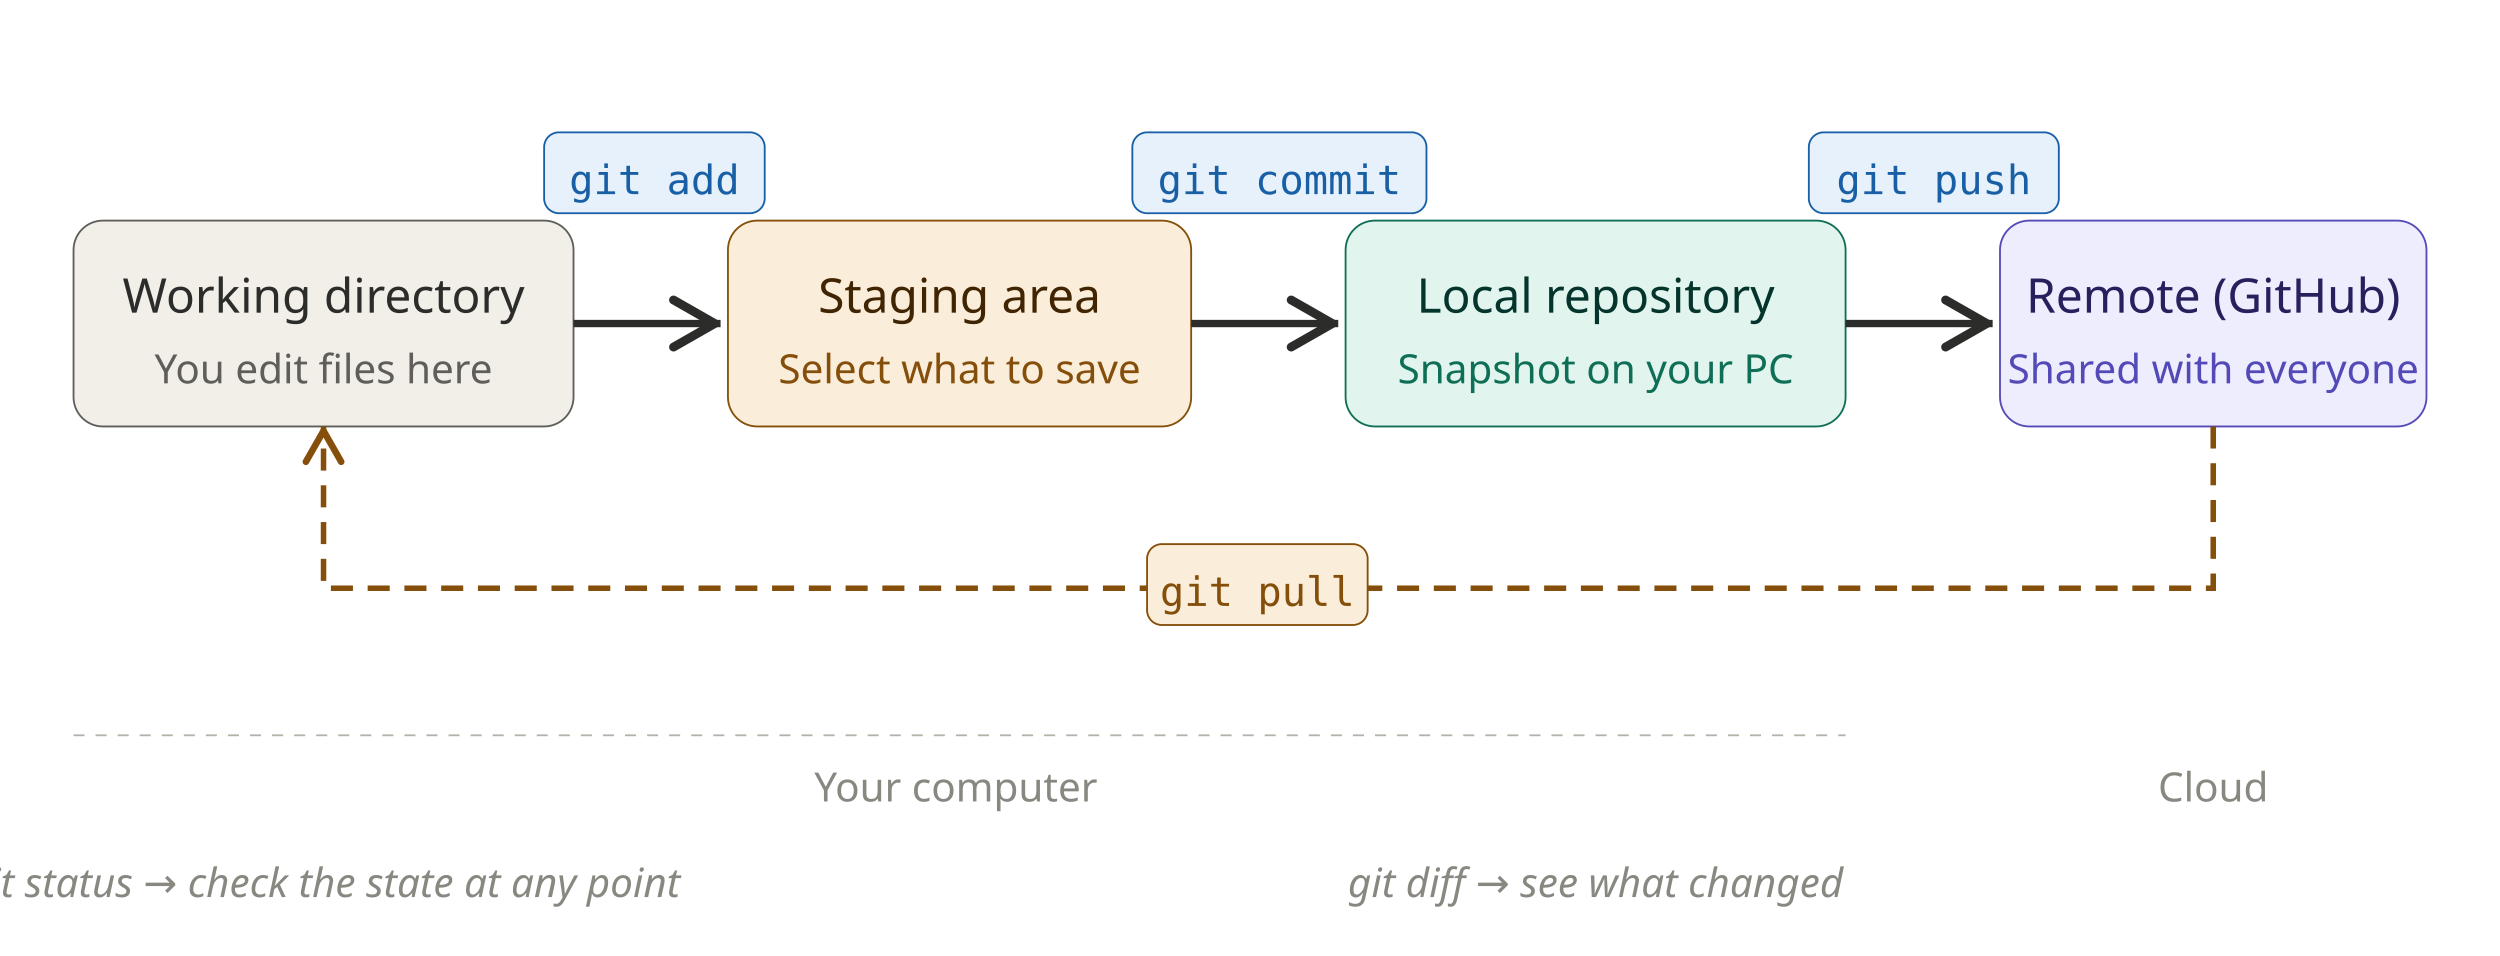
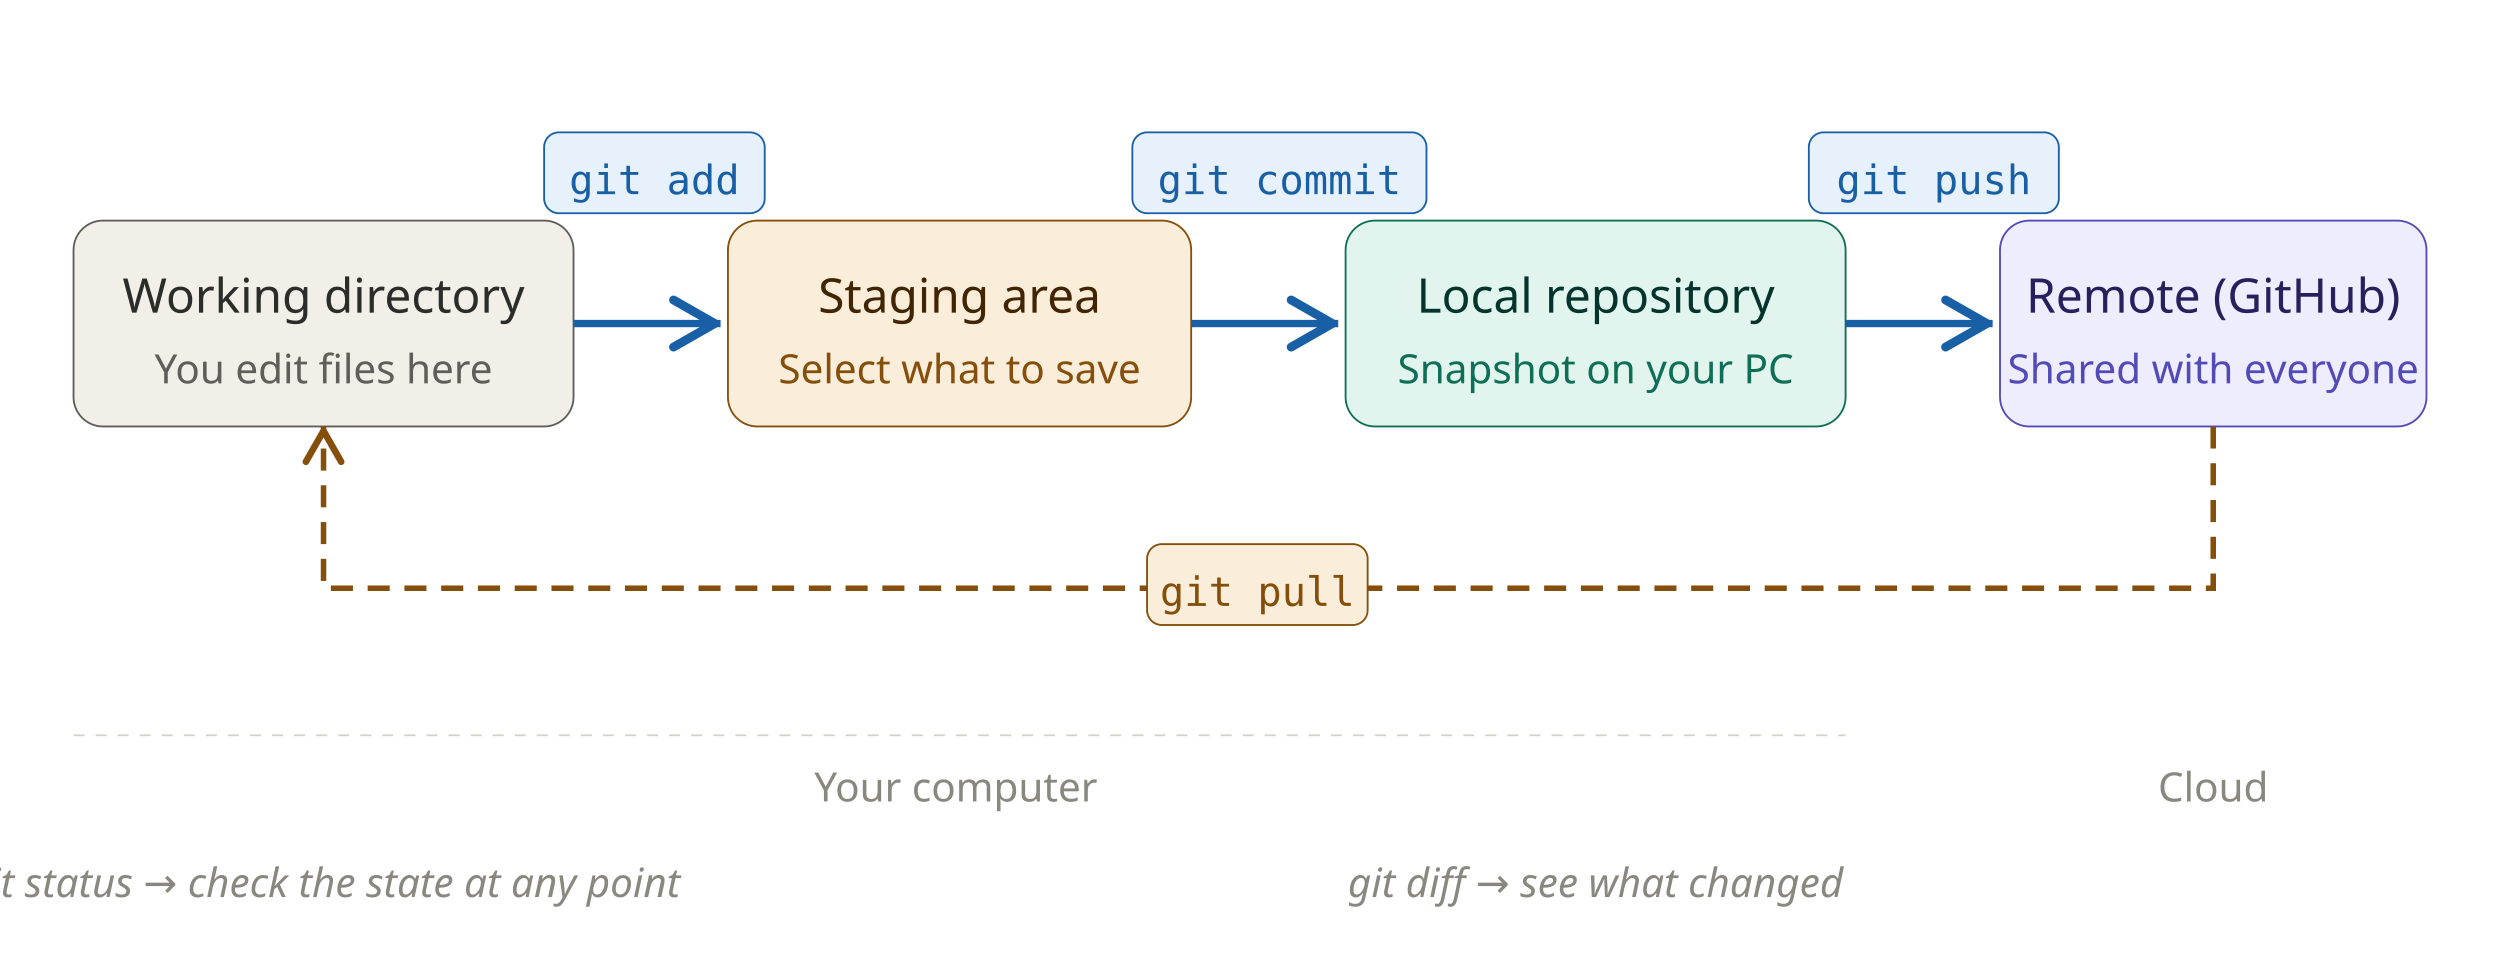
<svg xmlns="http://www.w3.org/2000/svg" width="100%" viewBox="0 0 680 260" role="img">
  <defs>
    <marker id="fwd" viewBox="0 0 10 10" refX="9" refY="5" markerWidth="8" markerHeight="8" orient="auto">
-       <path d="M1 1L8 5L1 9" fill="none" stroke="#2C2C2A" stroke-width="1.5" stroke-linecap="round" stroke-linejoin="round" />
+       <path d="M1 1L8 5L1 9" fill="none" stroke="#185FA5" stroke-width="1.5" stroke-linecap="round" stroke-linejoin="round" />
    </marker>
    <marker id="pull" viewBox="0 0 10 10" refX="9" refY="5" markerWidth="8" markerHeight="8" orient="auto">
      <path d="M1 1L8 5L1 9" fill="none" stroke="#854F0B" stroke-width="1.5" stroke-linecap="round" stroke-linejoin="round" />
    </marker>
  </defs>
  <rect x="20" y="60" width="136" height="56" rx="8" fill="#F1EFE8" stroke="#5F5E5A" stroke-width="0.5" />
  <text x="88" y="80" text-anchor="middle" dominant-baseline="central" font-family="sans-serif" font-size="13" font-weight="500" fill="#2C2C2A">Working directory</text>
  <text x="88" y="100" text-anchor="middle" dominant-baseline="central" font-family="sans-serif" font-size="11" fill="#5F5E5A">You edit files here</text>
  <rect x="198" y="60" width="126" height="56" rx="8" fill="#FAEEDA" stroke="#854F0B" stroke-width="0.5" />
  <text x="261" y="80" text-anchor="middle" dominant-baseline="central" font-family="sans-serif" font-size="13" font-weight="500" fill="#412402">Staging area</text>
  <text x="261" y="100" text-anchor="middle" dominant-baseline="central" font-family="sans-serif" font-size="11" fill="#854F0B">Select what to save</text>
  <rect x="366" y="60" width="136" height="56" rx="8" fill="#E1F5EE" stroke="#0F6E56" stroke-width="0.5" />
  <text x="434" y="80" text-anchor="middle" dominant-baseline="central" font-family="sans-serif" font-size="13" font-weight="500" fill="#04342C">Local repository</text>
  <text x="434" y="100" text-anchor="middle" dominant-baseline="central" font-family="sans-serif" font-size="11" fill="#0F6E56">Snapshot on your PC</text>
  <rect x="544" y="60" width="116" height="56" rx="8" fill="#EEEDFE" stroke="#534AB7" stroke-width="0.5" />
  <text x="602" y="80" text-anchor="middle" dominant-baseline="central" font-family="sans-serif" font-size="13" font-weight="500" fill="#26215C">Remote (GitHub)</text>
  <text x="602" y="100" text-anchor="middle" dominant-baseline="central" font-family="sans-serif" font-size="11" fill="#534AB7">Shared with everyone</text>
-   <line x1="156" y1="88" x2="196" y2="88" stroke="#2C2C2A" stroke-width="2" marker-end="url(#fwd)" />
-   <line x1="324" y1="88" x2="364" y2="88" stroke="#2C2C2A" stroke-width="2" marker-end="url(#fwd)" />
-   <line x1="502" y1="88" x2="542" y2="88" stroke="#2C2C2A" stroke-width="2" marker-end="url(#fwd)" />
+   <line x1="156" y1="88" x2="196" y2="88" stroke="#185FA5" stroke-width="2" marker-end="url(#fwd)" />
+   <line x1="324" y1="88" x2="364" y2="88" stroke="#185FA5" stroke-width="2" marker-end="url(#fwd)" />
+   <line x1="502" y1="88" x2="542" y2="88" stroke="#185FA5" stroke-width="2" marker-end="url(#fwd)" />
  <rect x="148" y="36" width="60" height="22" rx="4" fill="#E6F1FB" stroke="#185FA5" stroke-width="0.5" />
  <text x="178" y="49" text-anchor="middle" dominant-baseline="central" font-family="monospace" font-size="11" fill="#185FA5">git add</text>
  <rect x="308" y="36" width="80" height="22" rx="4" fill="#E6F1FB" stroke="#185FA5" stroke-width="0.5" />
  <text x="348" y="49" text-anchor="middle" dominant-baseline="central" font-family="monospace" font-size="11" fill="#185FA5">git commit</text>
  <rect x="492" y="36" width="68" height="22" rx="4" fill="#E6F1FB" stroke="#185FA5" stroke-width="0.5" />
  <text x="526" y="49" text-anchor="middle" dominant-baseline="central" font-family="monospace" font-size="11" fill="#185FA5">git push</text>
  <path d="M602 116 L602 160 L88 160 L88 116" fill="none" stroke="#854F0B" stroke-width="1.5" stroke-dasharray="6 4" marker-end="url(#pull)" />
  <rect x="312" y="148" width="60" height="22" rx="4" fill="#FAEEDA" stroke="#854F0B" stroke-width="0.5" />
  <text x="342" y="161" text-anchor="middle" dominant-baseline="central" font-family="monospace" font-size="11" fill="#854F0B">git pull</text>
-   <line x1="20" y1="200" x2="502" y2="200" stroke="#B4B2A9" stroke-width="0.5" stroke-dasharray="3 3" />
+   <line x1="20" y1="200" x2="502" y2="200" stroke="#D4D2C9" stroke-width="0.5" stroke-dasharray="3 3" />
  <text x="260" y="218" text-anchor="middle" font-family="sans-serif" font-size="11" fill="#888780">Your computer</text>
  <text x="602" y="218" text-anchor="middle" font-family="sans-serif" font-size="11" fill="#888780">Cloud</text>
  <text x="88" y="244" text-anchor="middle" font-family="sans-serif" font-size="11" font-style="italic" fill="#888780">git status → check the state at any point</text>
  <text x="434" y="244" text-anchor="middle" font-family="sans-serif" font-size="11" font-style="italic" fill="#888780">git diff → see what changed</text>
</svg>
